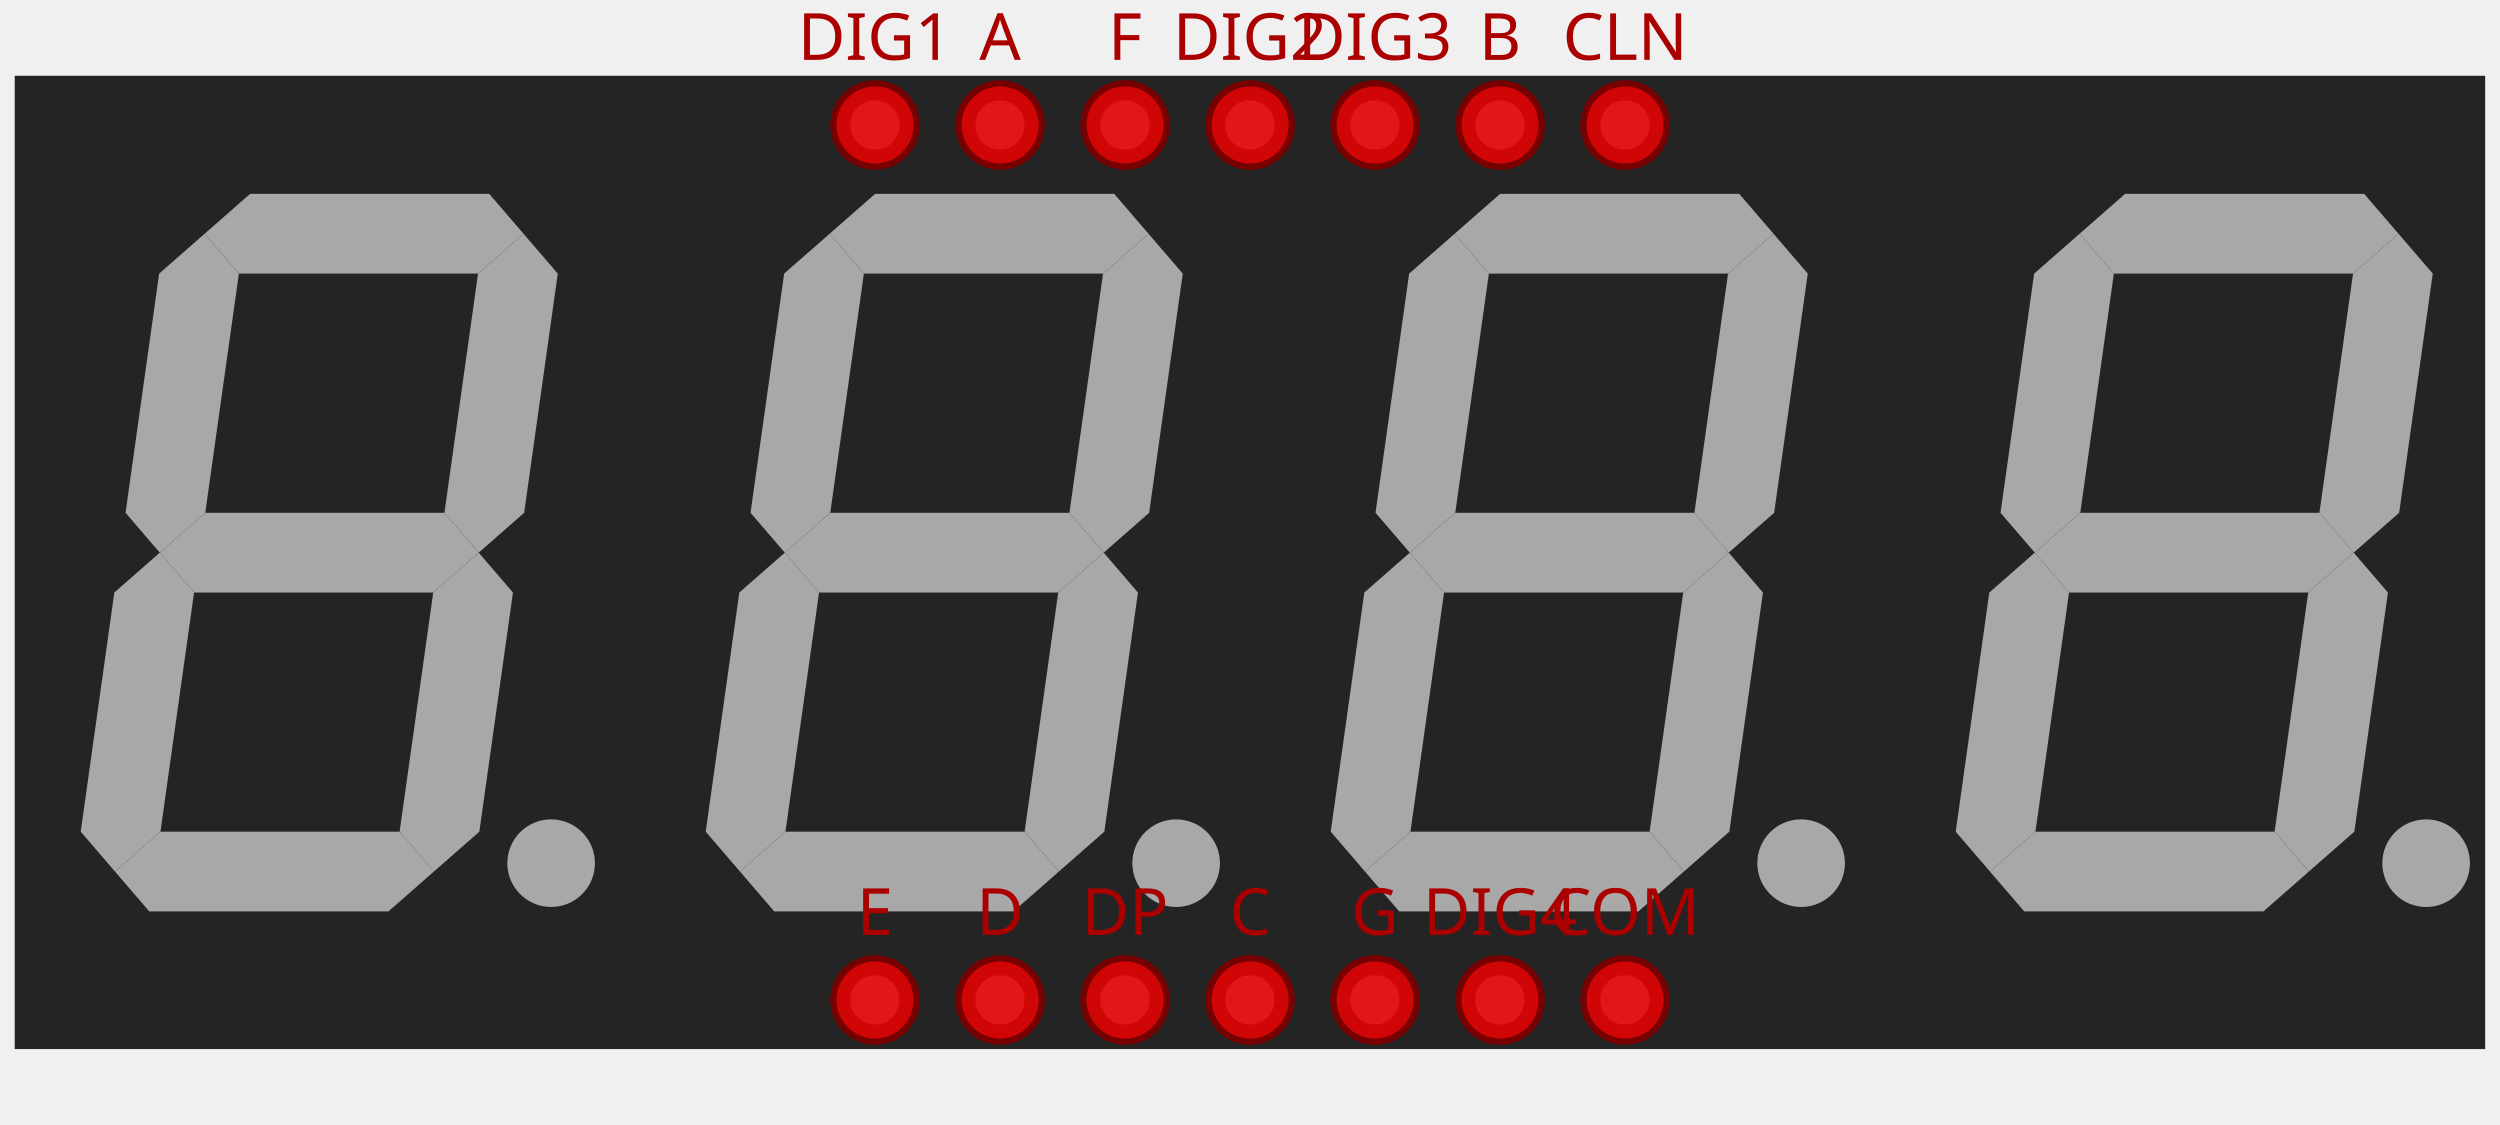
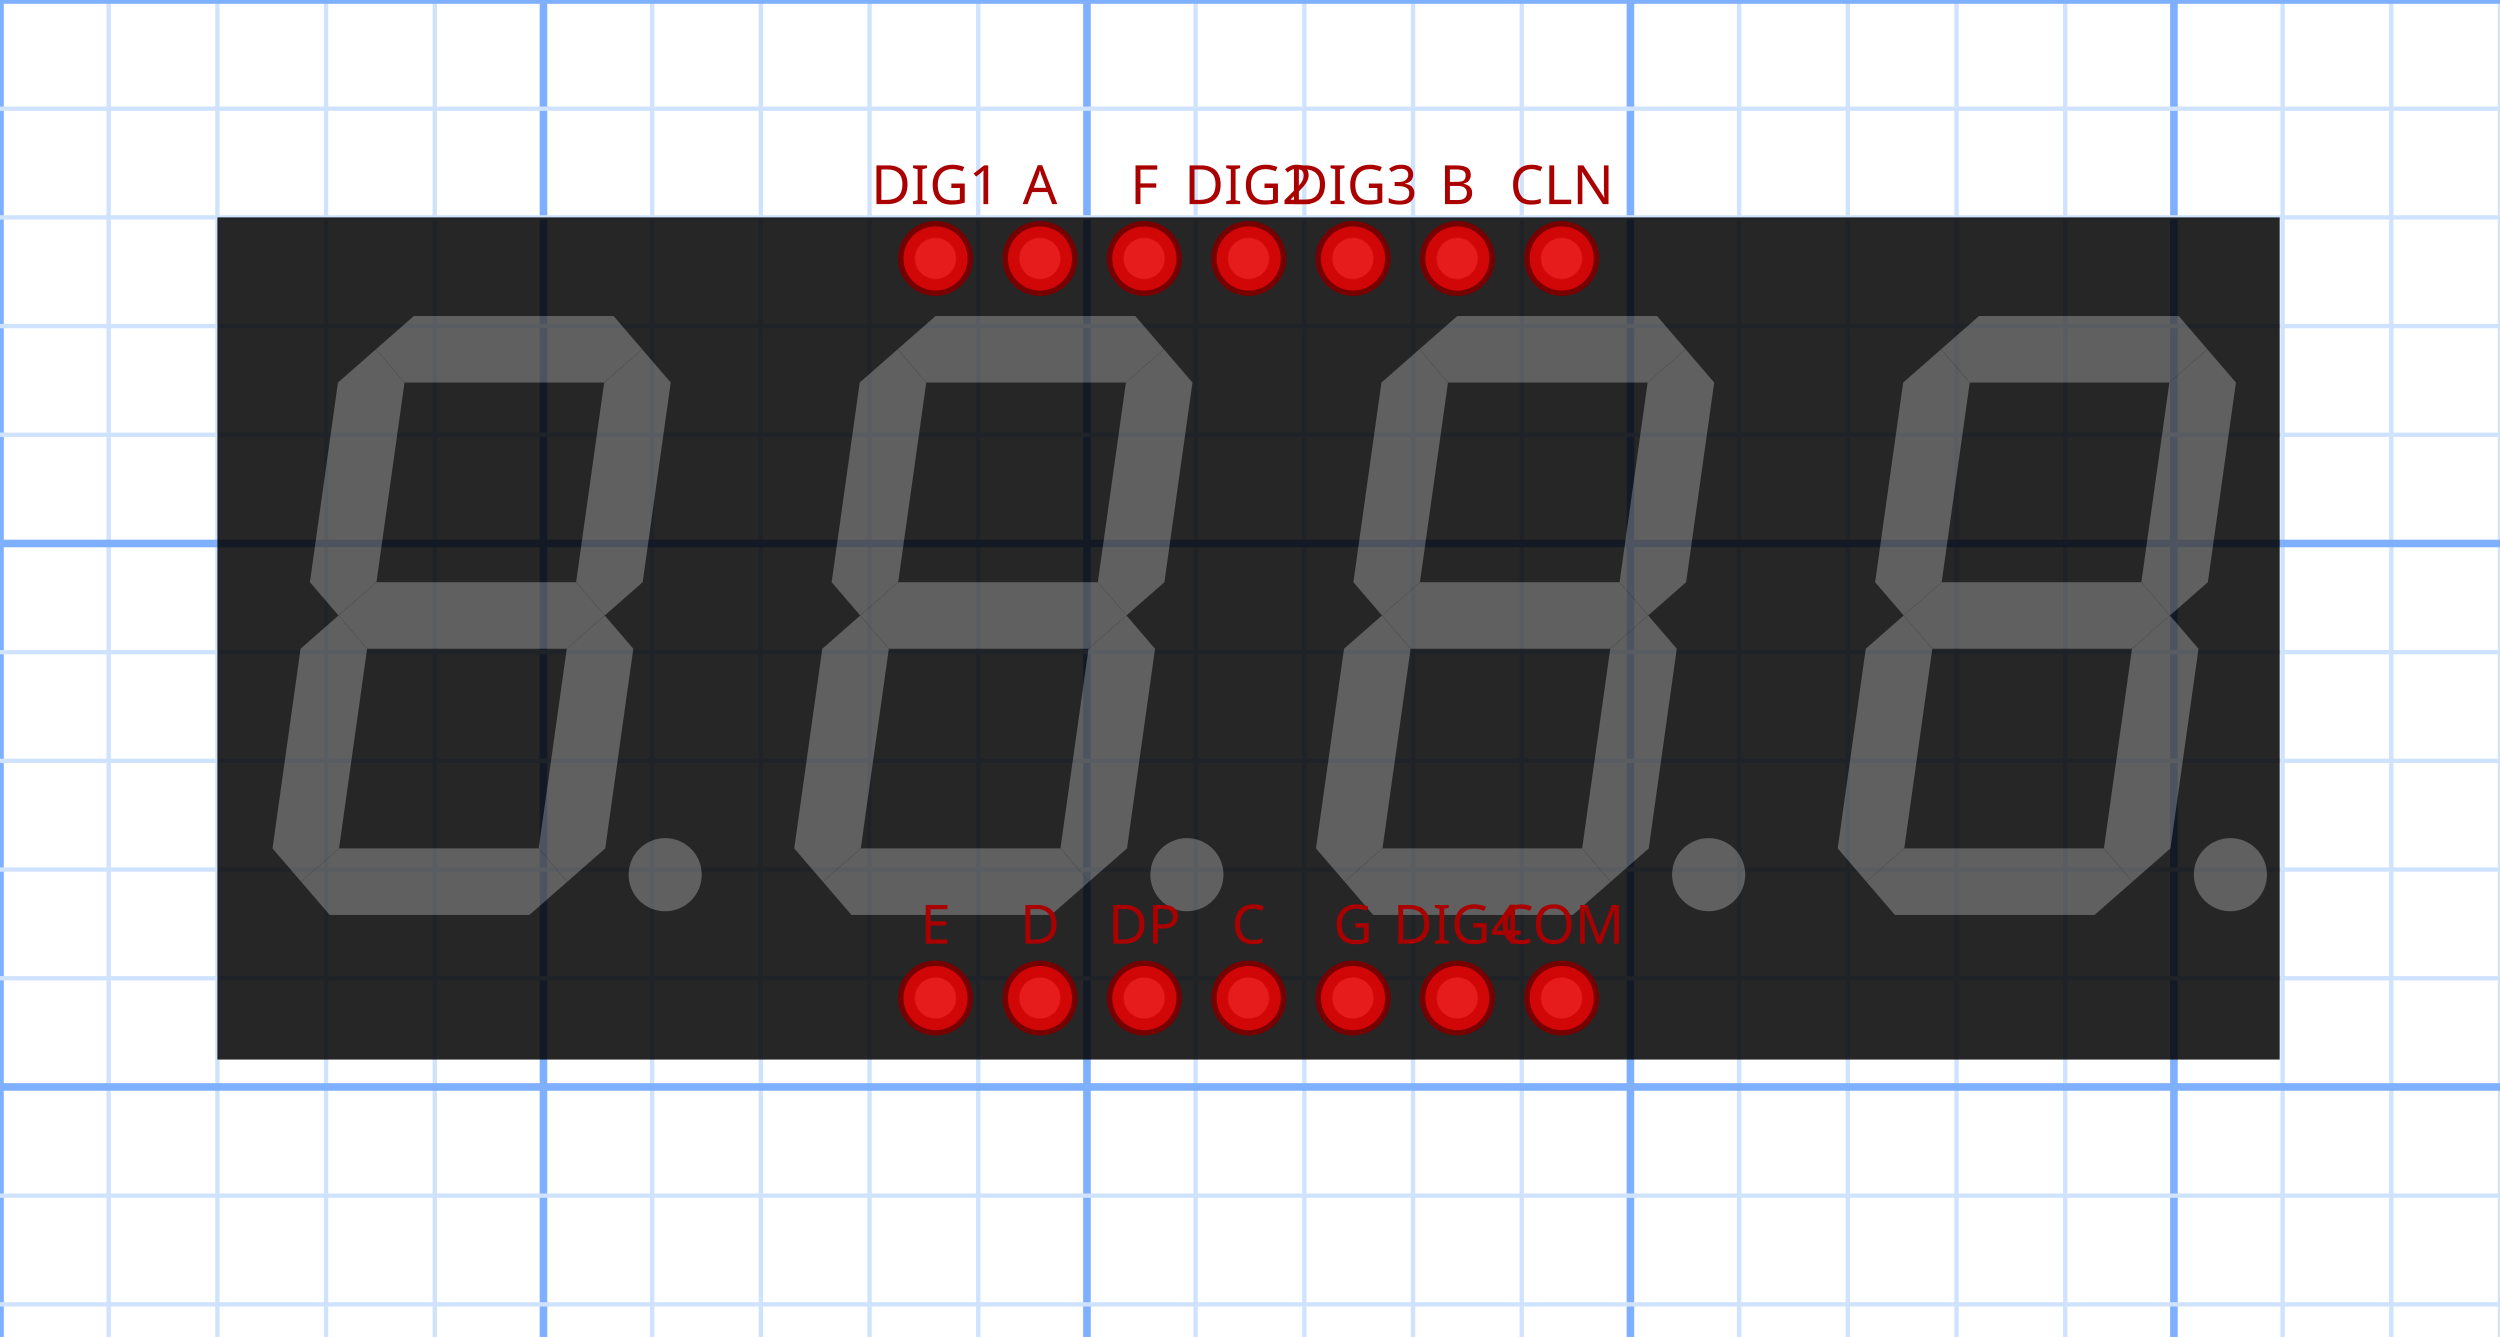
- <svg xmlns="http://www.w3.org/2000/svg" xmlns:xlink="http://www.w3.org/1999/xlink" width="200" height="90" viewBox="0 0 200 90" version="1.1" id="svg78">
-   <defs id="defs78">
-     <pattern xlink:href="#pin-pattern" id="pattern79" patternTransform="matrix(3.936981,0,0,3.936981,65.34551,76.40311)" />
-     <pattern xlink:href="#pin-pattern" id="pattern78" patternTransform="matrix(3.936981,0,0,3.936981,65.34551,6.412497)" />
-     <defs id="defs37">
+ <svg xmlns="http://www.w3.org/2000/svg" width="230" height="123" viewBox="0 0 230 123">
+   <rect width="230" height="123" fill="#fff" />
+   <g id="grid">
+     <line x1="0" y1="0" x2="0" y2="123" stroke="#7fb0ff" stroke-width="0.7" />
+     <line x1="10" y1="0" x2="10" y2="123" stroke="#cfe3ff" stroke-width="0.4" />
+     <line x1="20" y1="0" x2="20" y2="123" stroke="#cfe3ff" stroke-width="0.4" />
+     <line x1="30" y1="0" x2="30" y2="123" stroke="#cfe3ff" stroke-width="0.4" />
+     <line x1="40" y1="0" x2="40" y2="123" stroke="#cfe3ff" stroke-width="0.4" />
+     <line x1="50" y1="0" x2="50" y2="123" stroke="#7fb0ff" stroke-width="0.7" />
+     <line x1="60" y1="0" x2="60" y2="123" stroke="#cfe3ff" stroke-width="0.4" />
+     <line x1="70" y1="0" x2="70" y2="123" stroke="#cfe3ff" stroke-width="0.4" />
+     <line x1="80" y1="0" x2="80" y2="123" stroke="#cfe3ff" stroke-width="0.4" />
+     <line x1="90" y1="0" x2="90" y2="123" stroke="#cfe3ff" stroke-width="0.4" />
+     <line x1="100" y1="0" x2="100" y2="123" stroke="#7fb0ff" stroke-width="0.7" />
+     <line x1="110" y1="0" x2="110" y2="123" stroke="#cfe3ff" stroke-width="0.4" />
+     <line x1="120" y1="0" x2="120" y2="123" stroke="#cfe3ff" stroke-width="0.4" />
+     <line x1="130" y1="0" x2="130" y2="123" stroke="#cfe3ff" stroke-width="0.4" />
+     <line x1="140" y1="0" x2="140" y2="123" stroke="#cfe3ff" stroke-width="0.4" />
+     <line x1="150" y1="0" x2="150" y2="123" stroke="#7fb0ff" stroke-width="0.7" />
+     <line x1="160" y1="0" x2="160" y2="123" stroke="#cfe3ff" stroke-width="0.4" />
+     <line x1="170" y1="0" x2="170" y2="123" stroke="#cfe3ff" stroke-width="0.4" />
+     <line x1="180" y1="0" x2="180" y2="123" stroke="#cfe3ff" stroke-width="0.4" />
+     <line x1="190" y1="0" x2="190" y2="123" stroke="#cfe3ff" stroke-width="0.4" />
+     <line x1="200" y1="0" x2="200" y2="123" stroke="#7fb0ff" stroke-width="0.7" />
+     <line x1="210" y1="0" x2="210" y2="123" stroke="#cfe3ff" stroke-width="0.4" />
+     <line x1="220" y1="0" x2="220" y2="123" stroke="#cfe3ff" stroke-width="0.4" />
+     <line x1="230" y1="0" x2="230" y2="123" stroke="#cfe3ff" stroke-width="0.4" />
+     <line x1="0" y1="0" x2="230" y2="0" stroke="#7fb0ff" stroke-width="0.7" />
+     <line x1="0" y1="10" x2="230" y2="10" stroke="#cfe3ff" stroke-width="0.4" />
+     <line x1="0" y1="20" x2="230" y2="20" stroke="#cfe3ff" stroke-width="0.4" />
+     <line x1="0" y1="30" x2="230" y2="30" stroke="#cfe3ff" stroke-width="0.4" />
+     <line x1="0" y1="40" x2="230" y2="40" stroke="#cfe3ff" stroke-width="0.4" />
+     <line x1="0" y1="50" x2="230" y2="50" stroke="#7fb0ff" stroke-width="0.7" />
+     <line x1="0" y1="60" x2="230" y2="60" stroke="#cfe3ff" stroke-width="0.4" />
+     <line x1="0" y1="70" x2="230" y2="70" stroke="#cfe3ff" stroke-width="0.4" />
+     <line x1="0" y1="80" x2="230" y2="80" stroke="#cfe3ff" stroke-width="0.4" />
+     <line x1="0" y1="90" x2="230" y2="90" stroke="#cfe3ff" stroke-width="0.4" />
+     <line x1="0" y1="100" x2="230" y2="100" stroke="#7fb0ff" stroke-width="0.7" />
+     <line x1="0" y1="110" x2="230" y2="110" stroke="#cfe3ff" stroke-width="0.4" />
+     <line x1="0" y1="120" x2="230" y2="120" stroke="#cfe3ff" stroke-width="0.4" />
+   </g>
+   <g id="board" opacity="0.85" transform="translate(20,20) scale(3.7795) translate(0 0)">
+     <defs>
      <pattern id="pin-pattern" height="2" width="2.54" patternUnits="userSpaceOnUse">
-         <circle cx="1.27" cy="1" r="0.5" fill="#aaa" id="circle37" />
+         <circle cx="1.27" cy="1" r="0.5" fill="#aaa" />
      </pattern>
    </defs>
-   </defs>
-   <g id="g79" transform="translate(-0.3500004,-0.3500004)">
-     <rect x="1.527" height="77.865" y="6.412" width="197.636" id="rect37" style="opacity:0.85;stroke-width:3.78" />
-     <g transform="matrix(3.188955,0,-0.4481784,3.188955,13.97855,15.86125)" id="g43" style="opacity:0.85;fill:#c0c0c0;stroke-width:0.96">
-       <polygon points="2,0 8,0 9,1 8,2 2,2 1,1 " fill="#444444" id="polygon37" style="fill:#c0c0c0;stroke-width:0.96" />
-       <polygon points="10,2 10,8 9,9 8,8 8,2 9,1 " fill="#444444" id="polygon38" style="fill:#c0c0c0;stroke-width:0.96" />
-       <polygon points="10,10 10,16 9,17 8,16 8,10 9,9 " fill="#444444" id="polygon39" style="fill:#c0c0c0;stroke-width:0.96" />
-       <polygon points="8,18 2,18 1,17 2,16 8,16 9,17 " fill="#444444" id="polygon40" style="fill:#c0c0c0;stroke-width:0.96" />
-       <polygon points="0,16 0,10 1,9 2,10 2,16 1,17 " fill="#444444" id="polygon41" style="fill:#c0c0c0;stroke-width:0.96" />
-       <polygon points="0,8 0,2 1,1 2,2 2,8 1,9 " fill="#444444" id="polygon42" style="fill:#c0c0c0;stroke-width:0.96" />
-       <polygon points="2,8 8,8 9,9 8,10 2,10 1,9 " fill="#444444" id="polygon43" style="fill:#c0c0c0;stroke-width:0.96" />
+     <rect x="0" height="20.5" y="0" width="50.2" />
+     <g transform="skewX(-8) translate(3.5, 2.4) scale(0.81)">
+       <polygon points="2 0 8 0 9 1 8 2 2 2 1 1" fill="#444" />
+       <polygon points="10 2 10 8 9 9 8 8 8 2 9 1" fill="#444" />
+       <polygon points="10 10 10 16 9 17 8 16 8 10 9 9" fill="#444" />
+       <polygon points="8 18 2 18 1 17 2 16 8 16 9 17" fill="#444" />
+       <polygon points="0 16 0 10 1 9 2 10 2 16 1 17" fill="#444" />
+       <polygon points="0 8 0 2 1 1 2 2 2 8 1 9" fill="#444" />
+       <polygon points="2 8 8 8 9 9 8 10 2 10 1 9" fill="#444" />
    </g>
-     <circle r="3.504" cx="44.44" cy="69.404" fill="#444444" id="circle43" style="opacity:0.85;fill:#c0c0c0;stroke-width:3.78" />
-     <g transform="matrix(3.188955,0,-0.4481784,3.188955,63.97821,15.86125)" id="g50" style="opacity:0.85;fill:#c0c0c0;stroke-width:0.96">
-       <polygon points="2,0 8,0 9,1 8,2 2,2 1,1 " fill="#444444" id="polygon44" style="fill:#c0c0c0;stroke-width:0.96" />
-       <polygon points="10,2 10,8 9,9 8,8 8,2 9,1 " fill="#444444" id="polygon45" style="fill:#c0c0c0;stroke-width:0.96" />
-       <polygon points="10,10 10,16 9,17 8,16 8,10 9,9 " fill="#444444" id="polygon46" style="fill:#c0c0c0;stroke-width:0.96" />
-       <polygon points="8,18 2,18 1,17 2,16 8,16 9,17 " fill="#444444" id="polygon47" style="fill:#c0c0c0;stroke-width:0.96" />
-       <polygon points="0,16 0,10 1,9 2,10 2,16 1,17 " fill="#444444" id="polygon48" style="fill:#c0c0c0;stroke-width:0.96" />
-       <polygon points="0,8 0,2 1,1 2,2 2,8 1,9 " fill="#444444" id="polygon49" style="fill:#c0c0c0;stroke-width:0.96" />
-       <polygon points="2,8 8,8 9,9 8,10 2,10 1,9 " fill="#444444" id="polygon50" style="fill:#c0c0c0;stroke-width:0.96" />
+     <circle r="0.89" cx="10.9" cy="16" fill="#444" />
+     <g transform="skewX(-8) translate(16.2, 2.4) scale(0.81)">
+       <polygon points="2 0 8 0 9 1 8 2 2 2 1 1" fill="#444" />
+       <polygon points="10 2 10 8 9 9 8 8 8 2 9 1" fill="#444" />
+       <polygon points="10 10 10 16 9 17 8 16 8 10 9 9" fill="#444" />
+       <polygon points="8 18 2 18 1 17 2 16 8 16 9 17" fill="#444" />
+       <polygon points="0 16 0 10 1 9 2 10 2 16 1 17" fill="#444" />
+       <polygon points="0 8 0 2 1 1 2 2 2 8 1 9" fill="#444" />
+       <polygon points="2 8 8 8 9 9 8 10 2 10 1 9" fill="#444" />
    </g>
-     <circle r="3.504" cx="94.44" cy="69.404" fill="#444444" id="circle50" style="opacity:0.85;fill:#c0c0c0;stroke-width:3.78" />
-     <g transform="matrix(3.188955,0,-0.4481784,3.188955,113.9779,15.86125)" id="g57" style="opacity:0.85;fill:#c0c0c0;stroke-width:0.96">
-       <polygon points="2,0 8,0 9,1 8,2 2,2 1,1 " fill="#444444" id="polygon51" style="fill:#c0c0c0;stroke-width:0.96" />
-       <polygon points="10,2 10,8 9,9 8,8 8,2 9,1 " fill="#444444" id="polygon52" style="fill:#c0c0c0;stroke-width:0.96" />
-       <polygon points="10,10 10,16 9,17 8,16 8,10 9,9 " fill="#444444" id="polygon53" style="fill:#c0c0c0;stroke-width:0.96" />
-       <polygon points="8,18 2,18 1,17 2,16 8,16 9,17 " fill="#444444" id="polygon54" style="fill:#c0c0c0;stroke-width:0.96" />
-       <polygon points="0,16 0,10 1,9 2,10 2,16 1,17 " fill="#444444" id="polygon55" style="fill:#c0c0c0;stroke-width:0.96" />
-       <polygon points="0,8 0,2 1,1 2,2 2,8 1,9 " fill="#444444" id="polygon56" style="fill:#c0c0c0;stroke-width:0.96" />
-       <polygon points="2,8 8,8 9,9 8,10 2,10 1,9 " fill="#444444" id="polygon57" style="fill:#c0c0c0;stroke-width:0.96" />
+     <circle r="0.89" cx="23.6" cy="16" fill="#444" />
+     <g transform="skewX(-8) translate(28.9, 2.4) scale(0.81)">
+       <polygon points="2 0 8 0 9 1 8 2 2 2 1 1" fill="#444" />
+       <polygon points="10 2 10 8 9 9 8 8 8 2 9 1" fill="#444" />
+       <polygon points="10 10 10 16 9 17 8 16 8 10 9 9" fill="#444" />
+       <polygon points="8 18 2 18 1 17 2 16 8 16 9 17" fill="#444" />
+       <polygon points="0 16 0 10 1 9 2 10 2 16 1 17" fill="#444" />
+       <polygon points="0 8 0 2 1 1 2 2 2 8 1 9" fill="#444" />
+       <polygon points="2 8 8 8 9 9 8 10 2 10 1 9" fill="#444" />
    </g>
-     <circle r="3.504" cx="144.439" cy="69.404" fill="#444444" id="circle57" style="opacity:0.85;fill:#c0c0c0;stroke-width:3.78" />
-     <g transform="matrix(3.188955,0,-0.4481784,3.188955,163.9775,15.86125)" id="g64" style="opacity:0.85;fill:#c0c0c0;stroke-width:0.96">
-       <polygon points="2,0 8,0 9,1 8,2 2,2 1,1 " fill="#444444" id="polygon58" style="fill:#c0c0c0;stroke-width:0.96" />
-       <polygon points="10,2 10,8 9,9 8,8 8,2 9,1 " fill="#444444" id="polygon59" style="fill:#c0c0c0;stroke-width:0.96" />
-       <polygon points="10,10 10,16 9,17 8,16 8,10 9,9 " fill="#444444" id="polygon60" style="fill:#c0c0c0;stroke-width:0.96" />
-       <polygon points="8,18 2,18 1,17 2,16 8,16 9,17 " fill="#444444" id="polygon61" style="fill:#c0c0c0;stroke-width:0.96" />
-       <polygon points="0,16 0,10 1,9 2,10 2,16 1,17 " fill="#444444" id="polygon62" style="fill:#c0c0c0;stroke-width:0.96" />
-       <polygon points="0,8 0,2 1,1 2,2 2,8 1,9 " fill="#444444" id="polygon63" style="fill:#c0c0c0;stroke-width:0.96" />
-       <polygon points="2,8 8,8 9,9 8,10 2,10 1,9 " fill="#444444" id="polygon64" style="fill:#c0c0c0;stroke-width:0.96" />
+     <circle r="0.89" cx="36.3" cy="16" fill="#444" />
+     <g transform="skewX(-8) translate(41.6, 2.4) scale(0.81)">
+       <polygon points="2 0 8 0 9 1 8 2 2 2 1 1" fill="#444" />
+       <polygon points="10 2 10 8 9 9 8 8 8 2 9 1" fill="#444" />
+       <polygon points="10 10 10 16 9 17 8 16 8 10 9 9" fill="#444" />
+       <polygon points="8 18 2 18 1 17 2 16 8 16 9 17" fill="#444" />
+       <polygon points="0 16 0 10 1 9 2 10 2 16 1 17" fill="#444" />
+       <polygon points="0 8 0 2 1 1 2 2 2 8 1 9" fill="#444" />
+       <polygon points="2 8 8 8 9 9 8 10 2 10 1 9" fill="#444" />
    </g>
-     <circle r="3.504" cx="194.439" cy="69.404" fill="#444444" id="circle64" style="opacity:0.85;fill:#c0c0c0;stroke-width:3.78" />
-     <rect height="7.874" width="70" id="rect64" x="65.346" y="6.412" style="opacity:0.85;fill:url(#pattern78);stroke-width:3.78" />
-     <rect height="7.874" width="70" id="rect65" x="65.346" y="76.403" style="opacity:0.85;fill:url(#pattern79);stroke-width:3.78" />
-     <circle id="pin-A" cx="80.36" cy="10.35" r="3.333" fill="#ee0000" fill-opacity="0.85" stroke="#770000" stroke-width="0.5" />
-     <text x="80.36" y="5.142" font-size="5.208px" fill="#aa0000" text-anchor="middle" font-family="sans-serif" id="text65" style="stroke-width:1">A</text>
-     <circle id="pin-B" cx="120.36" cy="10.35" r="3.333" fill="#ee0000" fill-opacity="0.85" stroke="#770000" stroke-width="0.5" />
-     <text x="120.36" y="5.142" font-size="5.208px" fill="#aa0000" text-anchor="middle" font-family="sans-serif" id="text66" style="stroke-width:1">B</text>
-     <circle id="pin-F" cx="90.36" cy="10.35" r="3.333" fill="#ee0000" fill-opacity="0.85" stroke="#770000" stroke-width="0.5" />
-     <text x="90.36" y="5.142" font-size="5.208px" fill="#aa0000" text-anchor="middle" font-family="sans-serif" id="text70" style="stroke-width:1">F</text>
-     <circle id="pin-DIG1" cx="70.35" cy="10.35" r="3.333" fill="#ee0000" fill-opacity="0.85" stroke="#770000" stroke-width="0.5" />
-     <text x="70.35" y="5.142" font-size="5.208px" fill="#aa0000" text-anchor="middle" font-family="sans-serif" id="text73" style="stroke-width:1">DIG1</text>
-     <circle id="pin-DIG2" cx="100.36" cy="10.35" r="3.333" fill="#ee0000" fill-opacity="0.85" stroke="#770000" stroke-width="0.5" />
-     <text x="100.36" y="5.142" font-size="5.208px" fill="#aa0000" text-anchor="middle" font-family="sans-serif" id="text74" style="stroke-width:1">DIG2</text>
-     <circle id="pin-DIG3" cx="110.36" cy="10.35" r="3.333" fill="#ee0000" fill-opacity="0.85" stroke="#770000" stroke-width="0.5" />
-     <text x="110.36" y="5.142" font-size="5.208px" fill="#aa0000" text-anchor="middle" font-family="sans-serif" id="text75" style="stroke-width:1">DIG3</text>
-     <circle id="pin-CLN" cx="130.36" cy="10.35" r="3.333" fill="#ee0000" fill-opacity="0.85" stroke="#770000" stroke-width="0.5" />
-     <text x="130.36" y="5.142" font-size="5.208px" fill="#aa0000" text-anchor="middle" font-family="sans-serif" id="text78" style="stroke-width:1">CLN</text>
-     <g id="g78" transform="translate(-19.65,-10.52505)">
-       <circle id="pin-C" cx="120.01" cy="90.875" r="3.333" fill="#ee0000" fill-opacity="0.85" stroke="#770000" stroke-width="0.5" />
-       <text x="120.01" y="85.667" font-size="5.208px" fill="#aa0000" text-anchor="middle" font-family="sans-serif" id="text67" style="stroke-width:1">C</text>
-       <circle id="pin-D" cx="100.01" cy="90.875" r="3.333" fill="#ee0000" fill-opacity="0.85" stroke="#770000" stroke-width="0.5" />
-       <text x="100.01" y="85.667" font-size="5.208px" fill="#aa0000" text-anchor="middle" font-family="sans-serif" id="text68" style="stroke-width:1">D</text>
-       <circle id="pin-E" cx="90" cy="90.875" r="3.333" fill="#ee0000" fill-opacity="0.85" stroke="#770000" stroke-width="0.5" />
-       <text x="90" y="85.667" font-size="5.208px" fill="#aa0000" text-anchor="middle" font-family="sans-serif" id="text69" style="stroke-width:1">E</text>
-       <circle id="pin-G" cx="130.01" cy="90.875" r="3.333" fill="#ee0000" fill-opacity="0.85" stroke="#770000" stroke-width="0.5" />
-       <text x="130.01" y="85.667" font-size="5.208px" fill="#aa0000" text-anchor="middle" font-family="sans-serif" id="text71" style="stroke-width:1">G</text>
-       <circle id="pin-DP" cx="110.01" cy="90.875" r="3.333" fill="#ee0000" fill-opacity="0.85" stroke="#770000" stroke-width="0.5" />
-       <text x="110.01" y="85.667" font-size="5.208px" fill="#aa0000" text-anchor="middle" font-family="sans-serif" id="text72" style="stroke-width:1">DP</text>
-       <circle id="pin-DIG4" cx="140.01" cy="90.875" r="3.333" fill="#ee0000" fill-opacity="0.85" stroke="#770000" stroke-width="0.5" />
-       <text x="140.01" y="85.667" font-size="5.208px" fill="#aa0000" text-anchor="middle" font-family="sans-serif" id="text76" style="stroke-width:1">DIG4</text>
-       <circle id="pin-COM" cx="150.01" cy="90.875" r="3.333" fill="#ee0000" fill-opacity="0.85" stroke="#770000" stroke-width="0.5" />
-       <text x="150.01" y="85.667" font-size="5.208px" fill="#aa0000" text-anchor="middle" font-family="sans-serif" id="text77" style="stroke-width:1">COM</text>
+     <circle r="0.89" cx="49" cy="16" fill="#444" />
+     <g fill="url(#pin-pattern)" transform="translate(16.21, 0)">
+       <rect height="2" width="17.78" />
+       <rect height="2" width="17.78" transform="translate(0, 18)" />
    </g>
  </g>
+   <g id="pins">
+     <circle id="pin-A" cx="95.68" cy="23.78" r="3.2" fill="#e00" fill-opacity="0.85" stroke="#700" stroke-width="0.5" />
+     <text x="95.68" y="18.78" font-size="5" fill="#a00" text-anchor="middle" font-family="sans-serif">A</text>
+     <circle id="pin-B" cx="134.08" cy="23.78" r="3.2" fill="#e00" fill-opacity="0.85" stroke="#700" stroke-width="0.5" />
+     <text x="134.08" y="18.78" font-size="5" fill="#a00" text-anchor="middle" font-family="sans-serif">B</text>
+     <circle id="pin-C" cx="114.88" cy="91.82" r="3.2" fill="#e00" fill-opacity="0.85" stroke="#700" stroke-width="0.5" />
+     <text x="114.88" y="86.82" font-size="5" fill="#a00" text-anchor="middle" font-family="sans-serif">C</text>
+     <circle id="pin-D" cx="95.68" cy="91.82" r="3.2" fill="#e00" fill-opacity="0.85" stroke="#700" stroke-width="0.5" />
+     <text x="95.68" y="86.82" font-size="5" fill="#a00" text-anchor="middle" font-family="sans-serif">D</text>
+     <circle id="pin-E" cx="86.07" cy="91.82" r="3.2" fill="#e00" fill-opacity="0.85" stroke="#700" stroke-width="0.5" />
+     <text x="86.07" y="86.82" font-size="5" fill="#a00" text-anchor="middle" font-family="sans-serif">E</text>
+     <circle id="pin-F" cx="105.28" cy="23.78" r="3.2" fill="#e00" fill-opacity="0.85" stroke="#700" stroke-width="0.5" />
+     <text x="105.28" y="18.78" font-size="5" fill="#a00" text-anchor="middle" font-family="sans-serif">F</text>
+     <circle id="pin-G" cx="124.48" cy="91.82" r="3.2" fill="#e00" fill-opacity="0.85" stroke="#700" stroke-width="0.5" />
+     <text x="124.48" y="86.82" font-size="5" fill="#a00" text-anchor="middle" font-family="sans-serif">G</text>
+     <circle id="pin-DP" cx="105.28" cy="91.82" r="3.2" fill="#e00" fill-opacity="0.85" stroke="#700" stroke-width="0.5" />
+     <text x="105.28" y="86.82" font-size="5" fill="#a00" text-anchor="middle" font-family="sans-serif">DP</text>
+     <circle id="pin-DIG1" cx="86.07" cy="23.78" r="3.2" fill="#e00" fill-opacity="0.85" stroke="#700" stroke-width="0.5" />
+     <text x="86.07" y="18.78" font-size="5" fill="#a00" text-anchor="middle" font-family="sans-serif">DIG1</text>
+     <circle id="pin-DIG2" cx="114.88" cy="23.78" r="3.2" fill="#e00" fill-opacity="0.85" stroke="#700" stroke-width="0.5" />
+     <text x="114.88" y="18.78" font-size="5" fill="#a00" text-anchor="middle" font-family="sans-serif">DIG2</text>
+     <circle id="pin-DIG3" cx="124.48" cy="23.78" r="3.2" fill="#e00" fill-opacity="0.85" stroke="#700" stroke-width="0.5" />
+     <text x="124.48" y="18.78" font-size="5" fill="#a00" text-anchor="middle" font-family="sans-serif">DIG3</text>
+     <circle id="pin-DIG4" cx="134.08" cy="91.82" r="3.2" fill="#e00" fill-opacity="0.85" stroke="#700" stroke-width="0.5" />
+     <text x="134.08" y="86.82" font-size="5" fill="#a00" text-anchor="middle" font-family="sans-serif">DIG4</text>
+     <circle id="pin-COM" cx="143.68" cy="91.82" r="3.2" fill="#e00" fill-opacity="0.85" stroke="#700" stroke-width="0.5" />
+     <text x="143.68" y="86.82" font-size="5" fill="#a00" text-anchor="middle" font-family="sans-serif">COM</text>
+     <circle id="pin-CLN" cx="143.68" cy="23.78" r="3.2" fill="#e00" fill-opacity="0.85" stroke="#700" stroke-width="0.5" />
+     <text x="143.68" y="18.78" font-size="5" fill="#a00" text-anchor="middle" font-family="sans-serif">CLN</text>
+   </g>
</svg>
